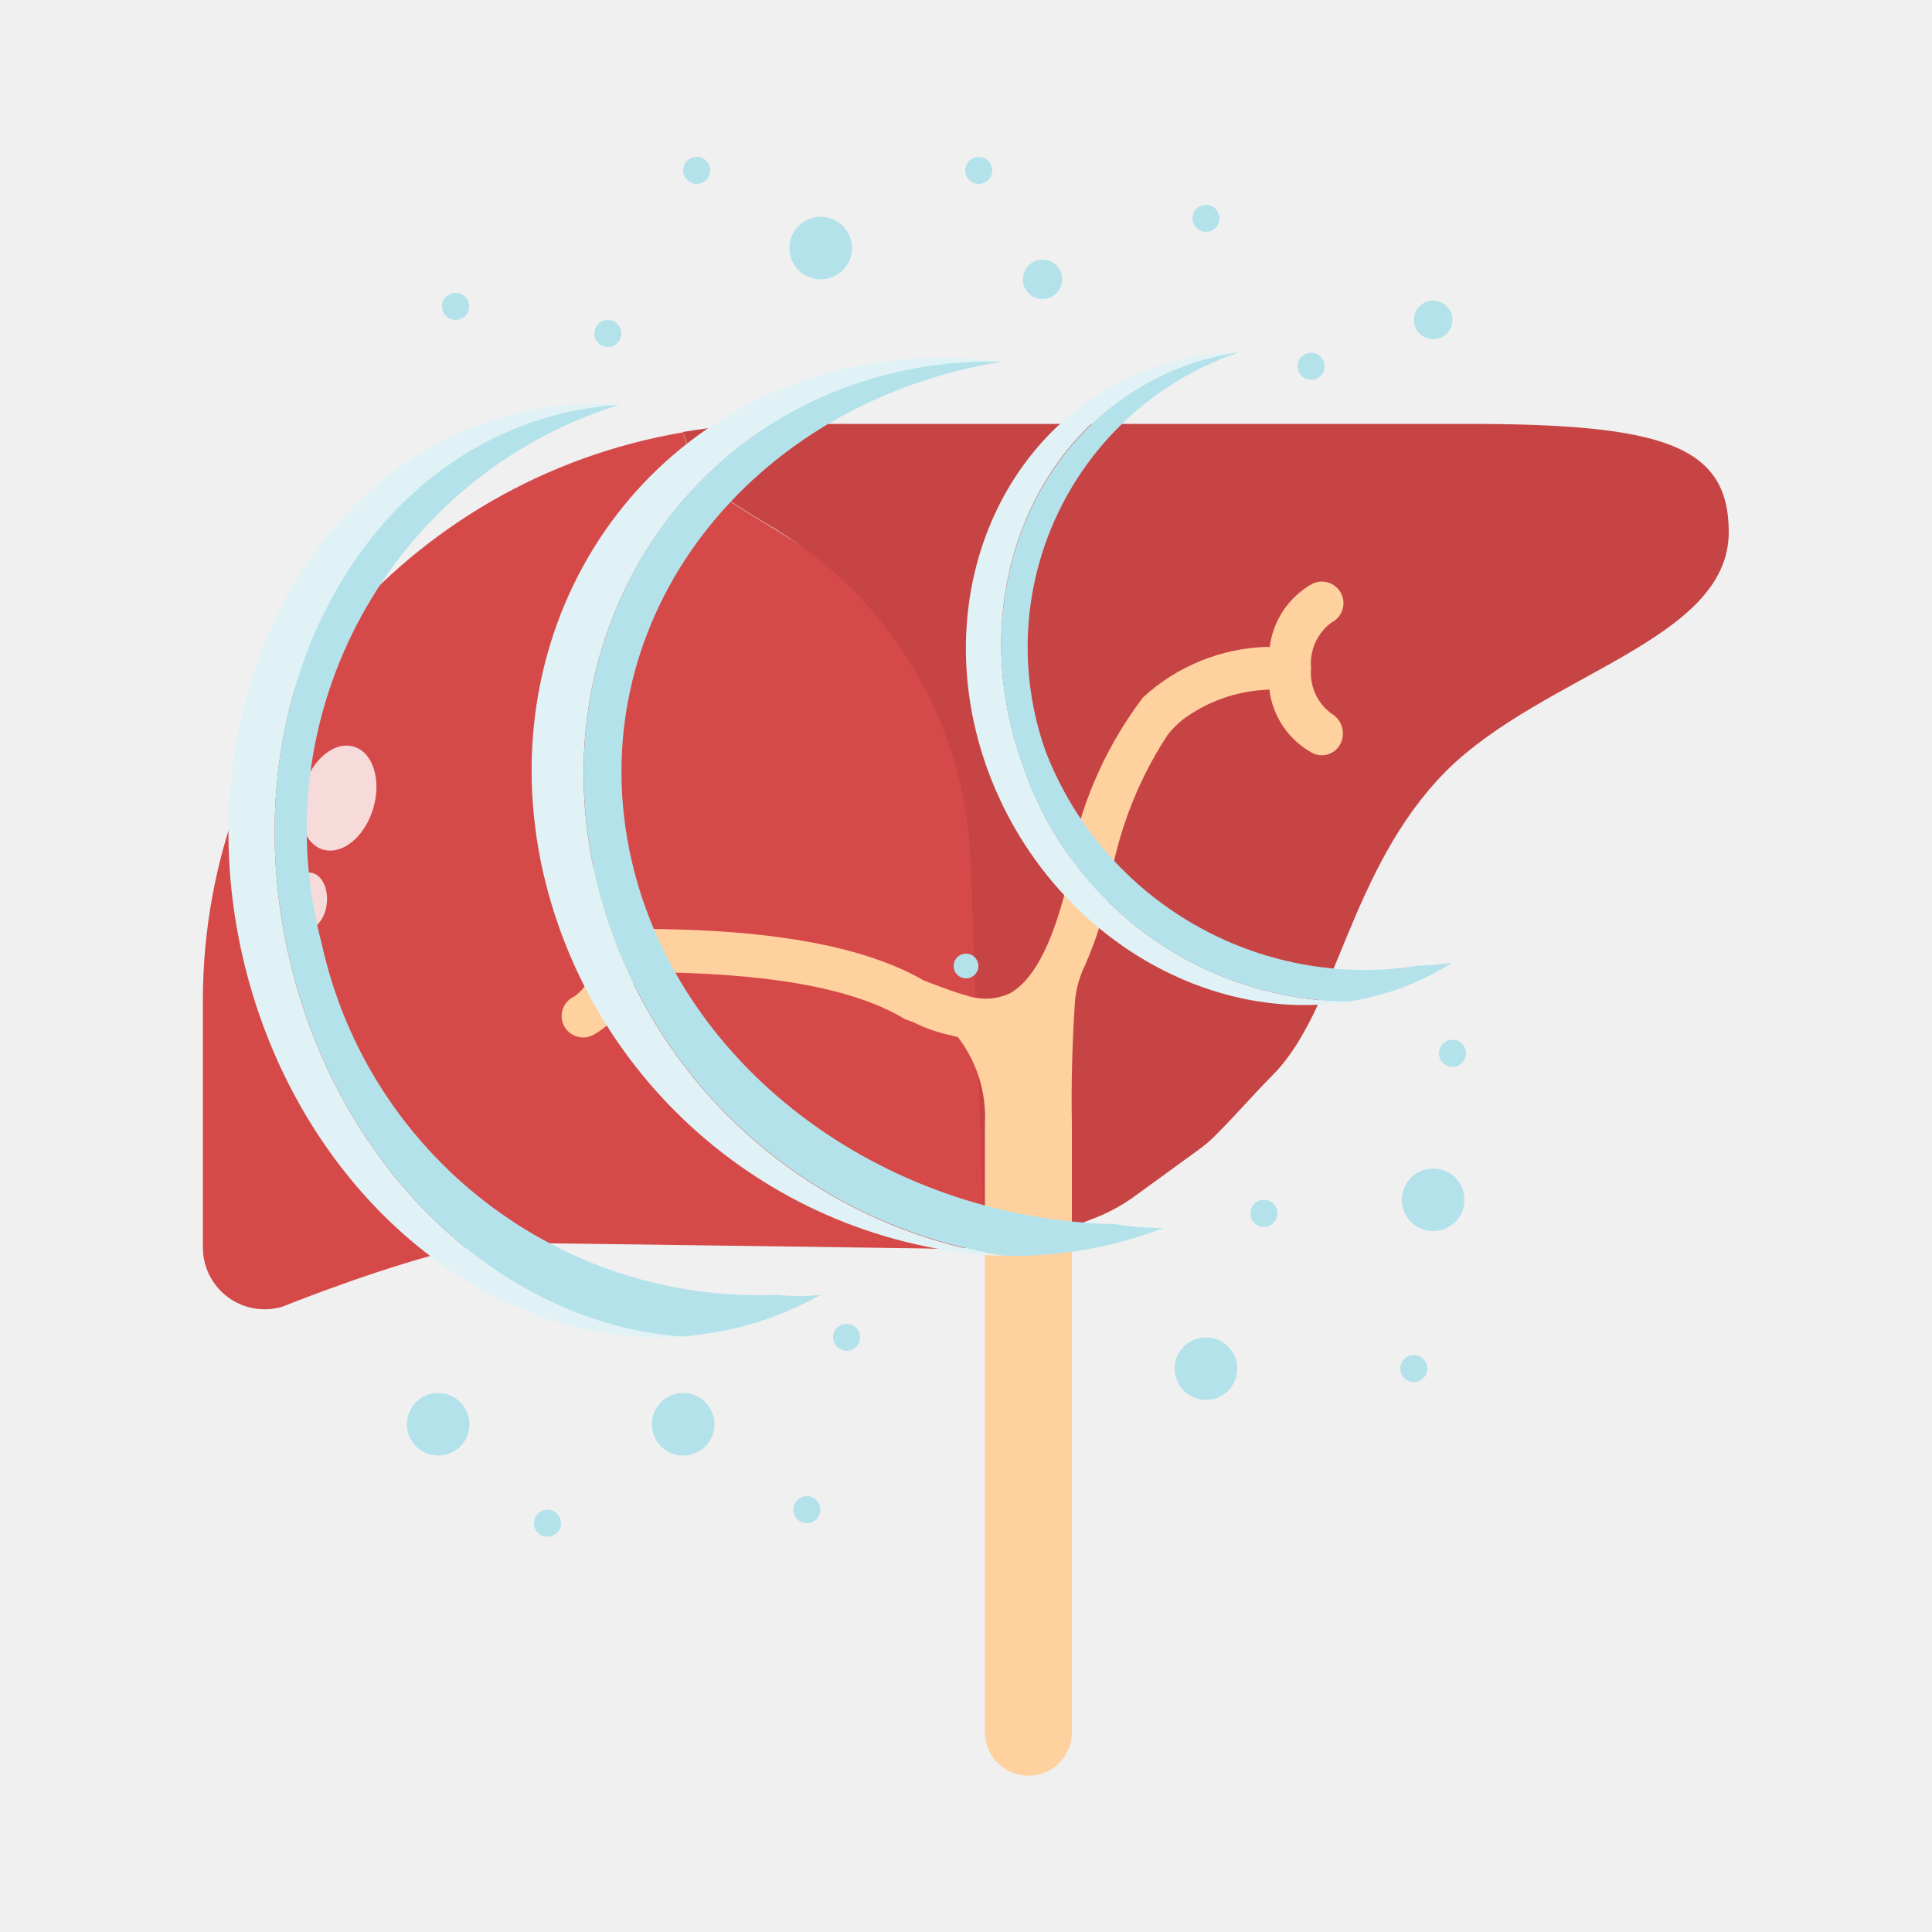
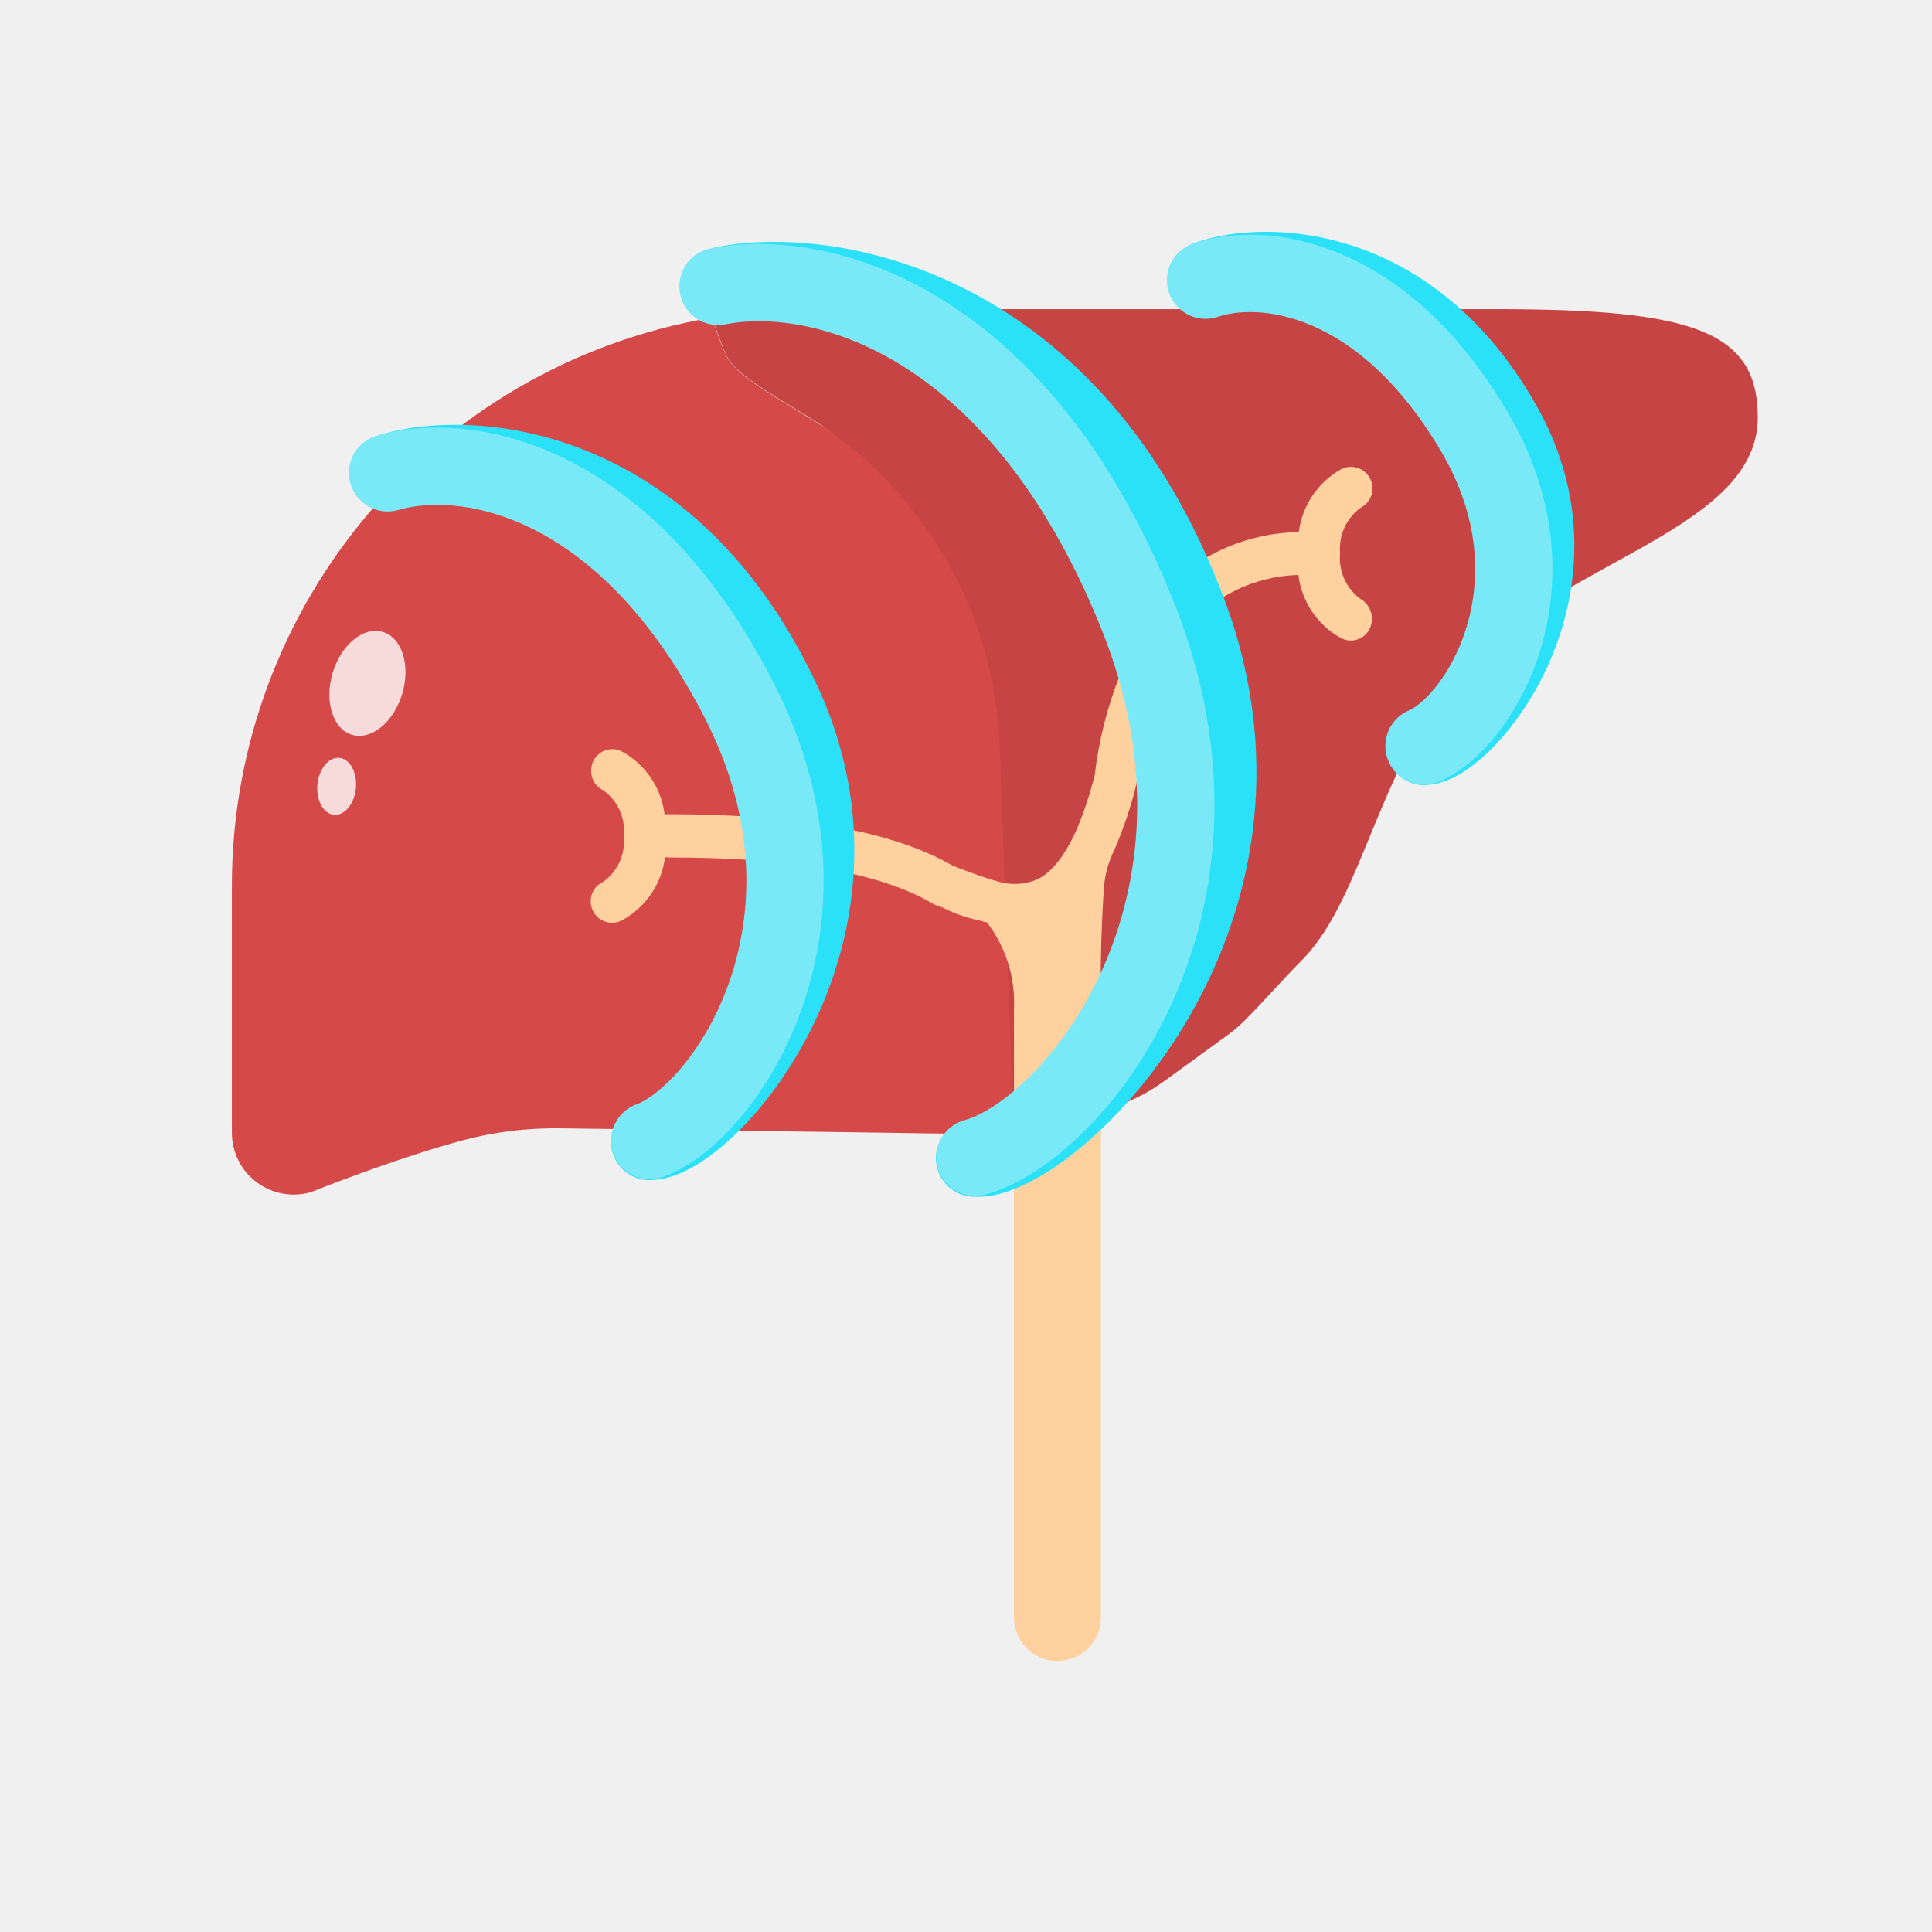
- <svg xmlns="http://www.w3.org/2000/svg" id="그룹_3259" width="50" height="50" data-name="그룹 3259" viewBox="0 0 50 50">
+ <svg xmlns="http://www.w3.org/2000/svg" width="50" height="50" viewBox="0 0 50 50">
  <defs>
    <style>
-             .cls-1{fill:none}.cls-2{fill:#d64949}.cls-3{fill:#c74444}.cls-4{fill:#fff;opacity:.8}.cls-5{fill:#fed19f}.cls-6{fill:#e0f2f5}.cls-7{fill:#b4e2eb}
+             .cls-1,.cls-6,.cls-7{fill:none}.cls-2{fill:#d64949}.cls-3{fill:#c74444}.cls-4{fill:#fff;opacity:.8}.cls-5{fill:#fed19f}.cls-6,.cls-7{stroke:#2be1f8;stroke-linecap:round;stroke-width:2px}.cls-7{stroke:#7ae9f7}
        </style>
  </defs>
-   <path id="사각형_3004" d="M0 0h50v50H0z" class="cls-1" data-name="사각형 3004" />
-   <g id="그룹_3258" data-name="그룹 3258">
-     <g id="그룹_3254" data-name="그룹 3254">
-       <path id="패스_3709" d="M25.49 29.09v3.16a9.871 9.871 0 0 1-1.54.06l-.72-.01-2.05-.03-7.4-.1a9.348 9.348 0 0 0-2.63.33c-1.82.5-3.85 1.32-3.85 1.32a1.6 1.6 0 0 1-2.05-1.53V25.9a14.922 14.922 0 0 1 12.42-14.71c.12.35.24.68.36.95.23.56 1.34 1.11 2.65 1.95a9.894 9.894 0 0 1 4.51 7.75c.16 2.55.34 5.98.3 7.25z" class="cls-2" data-name="패스 3709" />
-       <path id="패스_3710" d="M44.74 13.77c0 2.81-4.77 3.66-7.31 6.18-2.52 2.54-2.81 6.18-4.49 7.87-.47.47-.95 1.03-1.51 1.59a3.726 3.726 0 0 1-.43.36l-1.61 1.17a4.678 4.678 0 0 1-1.05.58c-.2.08-.41.16-.61.22l-1.53.39a.355.355 0 0 1-.1.02c-.2.04-.41.07-.61.09h-.01l-.36-9.95a10.5 10.5 0 0 0-5.01-8.57c-1.05-.64-1.89-1.12-2.08-1.59-.11-.26-.23-.6-.36-.95a14.83 14.83 0 0 1 2.51-.21h17.8c5.07 0 6.76.56 6.76 2.8z" class="cls-3" data-name="패스 3710" />
-       <path id="패스_3711" d="M27.74 31.75a10.093 10.093 0 0 1-1.53.39z" class="cls-3" data-name="패스 3711" />
-       <ellipse id="타원_941" cx="1.39" cy=".94" class="cls-4" data-name="타원 941" rx="1.39" ry=".94" transform="rotate(-73.345 18.312 5.85)" />
-       <ellipse id="타원_942" cx=".74" cy=".5" class="cls-4" data-name="타원 942" rx=".74" ry=".5" transform="rotate(-84.681 16.872 7.947)" />
-       <path id="패스_3713" d="M26.21 32.14l-.1.03v-.01a.355.355 0 0 0 .1-.02z" class="cls-3" data-name="패스 3713" />
-       <g id="그룹_3253" data-name="그룹 3253">
-         <path id="패스_3714" d="M34.7 19.23a.54.54 0 0 1-.75.25 2.166 2.166 0 0 1-1.1-1.64.109.109 0 0 1-.05.01 3.94 3.94 0 0 0-2.2.78 2.47 2.47 0 0 0-.39.4 10 10 0 0 0-1.55 4.23 10.544 10.544 0 0 1-.57 1.7 2.712 2.712 0 0 0-.27.95c-.07 1.06-.1 2.13-.08 3.19v15.73a1.125 1.125 0 0 1-2.25 0V29.09a3.4 3.4 0 0 0-.7-2.25.833.833 0 0 1-.15-.04 3.868 3.868 0 0 1-.99-.34l-.19-.07a.2.2 0 0 1-.08-.04c-1.36-.8-3.61-1.19-6.86-1.19a.127.127 0 0 0-.06-.01 2.166 2.166 0 0 1-1.1 1.63.555.555 0 1 1-.5-.99 1.275 1.275 0 0 0 .53-1.18 1.282 1.282 0 0 0-.53-1.19.535.535 0 0 1-.31-.47.547.547 0 0 1 .8-.53 2.166 2.166 0 0 1 1.1 1.63.127.127 0 0 0 .06-.01c3.42 0 5.84.44 7.39 1.33l.15.06c.37.14.72.27 1.05.36a1.5 1.5 0 0 0 1.01-.07c.6-.31 1.09-1.21 1.47-2.69a10.2 10.2 0 0 1 2-4.98 4.961 4.961 0 0 1 3.23-1.31.433.433 0 0 0 .05.01 2.183 2.183 0 0 1 1.1-1.64.559.559 0 0 1 .5 1 1.319 1.319 0 0 0-.53 1.18 1.309 1.309 0 0 0 .53 1.18.592.592 0 0 1 .24.76z" class="cls-5" data-name="패스 3714" />
+   <g id="그룹_3348" data-name="그룹 3348" transform="translate(-575.999 -724)">
+     <path id="사각형_3004" d="M0 0h50v50H0z" class="cls-1" data-name="사각형 3004" transform="translate(575.999 724)" />
+     <g id="그룹_3347" data-name="그룹 3347" transform="translate(-17.25 23.031)">
+       <g id="그룹_3254" data-name="그룹 3254" transform="translate(594 698)">
+         <path id="패스_3709" d="M25.49 29.09v3.16a9.871 9.871 0 0 1-1.54.06l-.72-.01-2.05-.03-7.4-.1a9.348 9.348 0 0 0-2.63.33c-1.82.5-3.85 1.32-3.85 1.32a1.6 1.6 0 0 1-2.05-1.53V25.9a14.922 14.922 0 0 1 12.42-14.71c.12.35.24.68.36.95.23.56 1.34 1.11 2.65 1.95a9.894 9.894 0 0 1 4.51 7.75c.16 2.55.34 5.98.3 7.25z" class="cls-2" data-name="패스 3709" />
+         <path id="패스_3710" d="M44.74 13.77c0 2.81-4.77 3.66-7.31 6.18-2.52 2.54-2.81 6.18-4.49 7.87-.47.47-.95 1.03-1.51 1.59a3.726 3.726 0 0 1-.43.36l-1.61 1.17a4.678 4.678 0 0 1-1.05.58c-.2.08-.41.16-.61.22l-1.53.39a.355.355 0 0 1-.1.02c-.2.04-.41.07-.61.09h-.01l-.36-9.95a10.5 10.5 0 0 0-5.01-8.57c-1.05-.64-1.89-1.12-2.08-1.59-.11-.26-.23-.6-.36-.95a14.83 14.83 0 0 1 2.51-.21h17.8c5.07 0 6.76.56 6.76 2.8z" class="cls-3" data-name="패스 3710" />
+         <path id="패스_3711" d="M27.74 31.75a10.093 10.093 0 0 1-1.53.39z" class="cls-3" data-name="패스 3711" />
+         <ellipse id="타원_941" cx="1.39" cy=".94" class="cls-4" data-name="타원 941" rx="1.39" ry=".94" transform="rotate(-73.345 18.312 5.85)" />
+         <ellipse id="타원_942" cx=".74" cy=".5" class="cls-4" data-name="타원 942" rx=".74" ry=".5" transform="rotate(-84.681 16.872 7.947)" />
+         <path id="패스_3713" d="M26.21 32.14l-.1.03v-.01a.355.355 0 0 0 .1-.02z" class="cls-3" data-name="패스 3713" />
+         <g id="그룹_3253" data-name="그룹 3253">
+           <path id="패스_3714" d="M34.7 19.23a.54.54 0 0 1-.75.25 2.166 2.166 0 0 1-1.1-1.64.109.109 0 0 1-.05.01 3.94 3.94 0 0 0-2.2.78 2.47 2.47 0 0 0-.39.4 10 10 0 0 0-1.55 4.23 10.544 10.544 0 0 1-.57 1.7 2.712 2.712 0 0 0-.27.95c-.07 1.06-.1 2.13-.08 3.19v15.73a1.125 1.125 0 0 1-2.25 0V29.09a3.4 3.4 0 0 0-.7-2.25.833.833 0 0 1-.15-.04 3.868 3.868 0 0 1-.99-.34l-.19-.07a.2.2 0 0 1-.08-.04c-1.36-.8-3.61-1.19-6.86-1.19a.127.127 0 0 0-.06-.01 2.166 2.166 0 0 1-1.1 1.63.555.555 0 1 1-.5-.99 1.275 1.275 0 0 0 .53-1.18 1.282 1.282 0 0 0-.53-1.19.535.535 0 0 1-.31-.47.547.547 0 0 1 .8-.53 2.166 2.166 0 0 1 1.1 1.63.127.127 0 0 0 .06-.01c3.42 0 5.84.44 7.39 1.33l.15.06c.37.14.72.27 1.05.36a1.5 1.5 0 0 0 1.01-.07c.6-.31 1.09-1.21 1.47-2.69a10.2 10.2 0 0 1 2-4.98 4.961 4.961 0 0 1 3.23-1.31.433.433 0 0 0 .05.01 2.183 2.183 0 0 1 1.1-1.64.559.559 0 0 1 .5 1 1.319 1.319 0 0 0-.53 1.18 1.309 1.309 0 0 0 .53 1.18.592.592 0 0 1 .24.76z" class="cls-5" data-name="패스 3714" />
+         </g>
      </g>
+       <path id="패스_3856" d="M18010.469 3460.237c2.545-.884 8.98-.779 13.064 6.751s-1.666 14.627-3.518 14.727" class="cls-6" data-name="패스 3856" transform="rotate(8 28988.197 -122320.506)" />
+       <path id="패스_3857" d="M18011.3 3460.3c2.545-.884 7.814-.242 11.924 6.894s.186 13.479-2.2 14.5" class="cls-7" data-name="패스 3857" transform="rotate(8 28988.702 -122327.662)" />
+       <path id="패스_3858" d="M0 .3c2.011-.7 7.1-.618 10.324 5.333s-1.317 11.559-2.78 11.638" class="cls-6" data-name="패스 3858" transform="rotate(3 -13309.95 11878.465)" />
+       <path id="패스_3859" d="M0 .244c2.011-.7 6.175-.191 9.422 5.448s.147 10.652-1.74 11.456" class="cls-7" data-name="패스 3859" transform="rotate(3 -13311.815 11875.858)" />
+       <path id="패스_3860" d="M0 .212c1.483-.5 5.231-.439 7.61 3.806s-.971 8.246-2.049 8.3" class="cls-6" data-name="패스 3860" transform="translate(624.548 707.969)" />
+       <path id="패스_3861" d="M0 .174c1.48-.5 4.546-.136 6.936 3.885s.109 7.6-1.281 8.169" class="cls-7" data-name="패스 3861" transform="translate(624.448 708.046)" />
    </g>
-     <g id="그룹_3255" data-name="그룹 3255">
-       <path id="패스_3715" d="M17.67 34.59c-5 .35-9.9-3.69-11.35-9.66-1.58-6.53 1.57-12.9 7.03-14.23a8.21 8.21 0 0 1 2.6-.22 7.521 7.521 0 0 0-1.41.22c-5.46 1.33-8.61 7.7-7.02 14.24 1.33 5.49 5.58 9.34 10.15 9.65z" class="cls-6" data-name="패스 3715" />
-       <path id="패스_3716" d="M21.24 33.51a8.532 8.532 0 0 1-2.15.85 9.995 9.995 0 0 1-1.42.23c-4.57-.31-8.82-4.16-10.15-9.66-1.59-6.53 1.56-12.9 7.02-14.23a9.614 9.614 0 0 1 1.41-.22h.06a11.519 11.519 0 0 0-7.68 13.96 11.583 11.583 0 0 0 11.78 9.07 5.335 5.335 0 0 0 1.13 0z" class="cls-7" data-name="패스 3716" />
-     </g>
-     <g id="그룹_3256" data-name="그룹 3256">
-       <path id="패스_3717" d="M26.03 32.51A12.809 12.809 0 0 1 14 22.32c-1.29-6.37 2.71-12.17 8.94-12.97a10.711 10.711 0 0 1 2.94.02 12.163 12.163 0 0 0-1.6.08c-6.23.79-10.24 6.6-8.93 12.97a12.855 12.855 0 0 0 10.68 10.09z" class="cls-6" data-name="패스 3717" />
-       <path id="패스_3718" d="M30.11 31.78a10.661 10.661 0 0 1-2.47.63 10.866 10.866 0 0 1-1.61.09 12.854 12.854 0 0 1-10.68-10.09c-1.3-6.37 2.7-12.18 8.93-12.97a10.655 10.655 0 0 1 1.6-.08h.06c-6.57 1.06-10.87 6.64-9.65 12.65 1.13 5.52 6.51 9.54 12.56 9.67a7.644 7.644 0 0 0 1.26.1z" class="cls-7" data-name="패스 3718" />
-     </g>
-     <g id="그룹_3257" data-name="그룹 3257">
-       <path id="패스_3719" d="M34.92 25.92c-3.82.61-7.84-1.88-9.35-5.97-1.64-4.47.36-9.17 4.47-10.5a7.218 7.218 0 0 1 1.98-.34 7.907 7.907 0 0 0-1.07.25c-4.11 1.32-6.11 6.02-4.46 10.5a8.982 8.982 0 0 0 8.43 6.06z" class="cls-6" data-name="패스 3719" />
-       <path id="패스_3720" d="M37.59 24.91a6.819 6.819 0 0 1-1.59.75 8.082 8.082 0 0 1-1.08.26 8.986 8.986 0 0 1-8.43-6.05c-1.65-4.47.35-9.17 4.46-10.5a7.57 7.57 0 0 1 1.07-.25h.04a8.054 8.054 0 0 0-4.99 10.35 8.849 8.849 0 0 0 9.64 5.52 6.122 6.122 0 0 0 .88-.08z" class="cls-7" data-name="패스 3720" />
-     </g>
-     <circle id="타원_943" cx=".5" cy=".5" r=".5" class="cls-7" data-name="타원 943" transform="translate(36.59 7.78)" />
-     <circle id="타원_944" cx=".81" cy=".81" r=".81" class="cls-7" data-name="타원 944" transform="translate(10.53 36.05)" />
-     <circle id="타원_945" cx=".35" cy=".35" r=".35" class="cls-7" data-name="타원 945" transform="translate(24.98 4.06)" />
-     <circle id="타원_946" cx=".35" cy=".35" r=".35" class="cls-7" data-name="타원 946" transform="translate(30.86 5.3)" />
-     <circle id="타원_947" cx=".35" cy=".35" r=".35" class="cls-7" data-name="타원 947" transform="translate(17.68 4.06)" />
-     <circle id="타원_948" cx=".51" cy=".51" r=".51" class="cls-7" data-name="타원 948" transform="translate(26.47 6.72)" />
-     <circle id="타원_949" cx=".35" cy=".35" r=".35" class="cls-7" data-name="타원 949" transform="translate(11.44 7.58)" />
-     <circle id="타원_950" cx=".35" cy=".35" r=".35" class="cls-7" data-name="타원 950" transform="translate(15.38 8.28)" />
-     <circle id="타원_951" cx=".35" cy=".35" r=".35" class="cls-7" data-name="타원 951" transform="translate(13.82 39.07)" />
-     <circle id="타원_952" cx=".35" cy=".35" r=".35" class="cls-7" data-name="타원 952" transform="translate(33.58 9.13)" />
-     <circle id="타원_953" cx=".35" cy=".35" r=".35" class="cls-7" data-name="타원 953" transform="translate(21.56 34.26)" />
-     <circle id="타원_954" cx=".81" cy=".81" r=".81" class="cls-7" data-name="타원 954" transform="translate(16.87 36.05)" />
-     <circle id="타원_955" cx=".35" cy=".35" r=".35" class="cls-7" data-name="타원 955" transform="translate(20.53 38.72)" />
-     <circle id="타원_956" cx=".81" cy=".81" r=".81" class="cls-7" data-name="타원 956" transform="translate(20.43 5.61)" />
-     <circle id="타원_957" cx=".35" cy=".35" r=".35" class="cls-7" data-name="타원 957" transform="translate(32.36 31.05)" />
-     <circle id="타원_958" cx=".81" cy=".81" r=".81" class="cls-7" data-name="타원 958" transform="translate(30.4 34.61)" />
-     <circle id="타원_959" cx=".35" cy=".35" r=".35" class="cls-7" data-name="타원 959" transform="translate(36.24 35.07)" />
-     <circle id="타원_960" cx=".81" cy=".81" r=".81" class="cls-7" data-name="타원 960" transform="translate(36.28 30.24)" />
-     <circle id="타원_961" cx=".35" cy=".35" r=".35" class="cls-7" data-name="타원 961" transform="translate(37.24 26.91)" />
  </g>
-   <circle id="타원_962" cx=".32" cy=".32" r=".32" class="cls-7" data-name="타원 962" transform="translate(24.68 24.68)" />
</svg>
